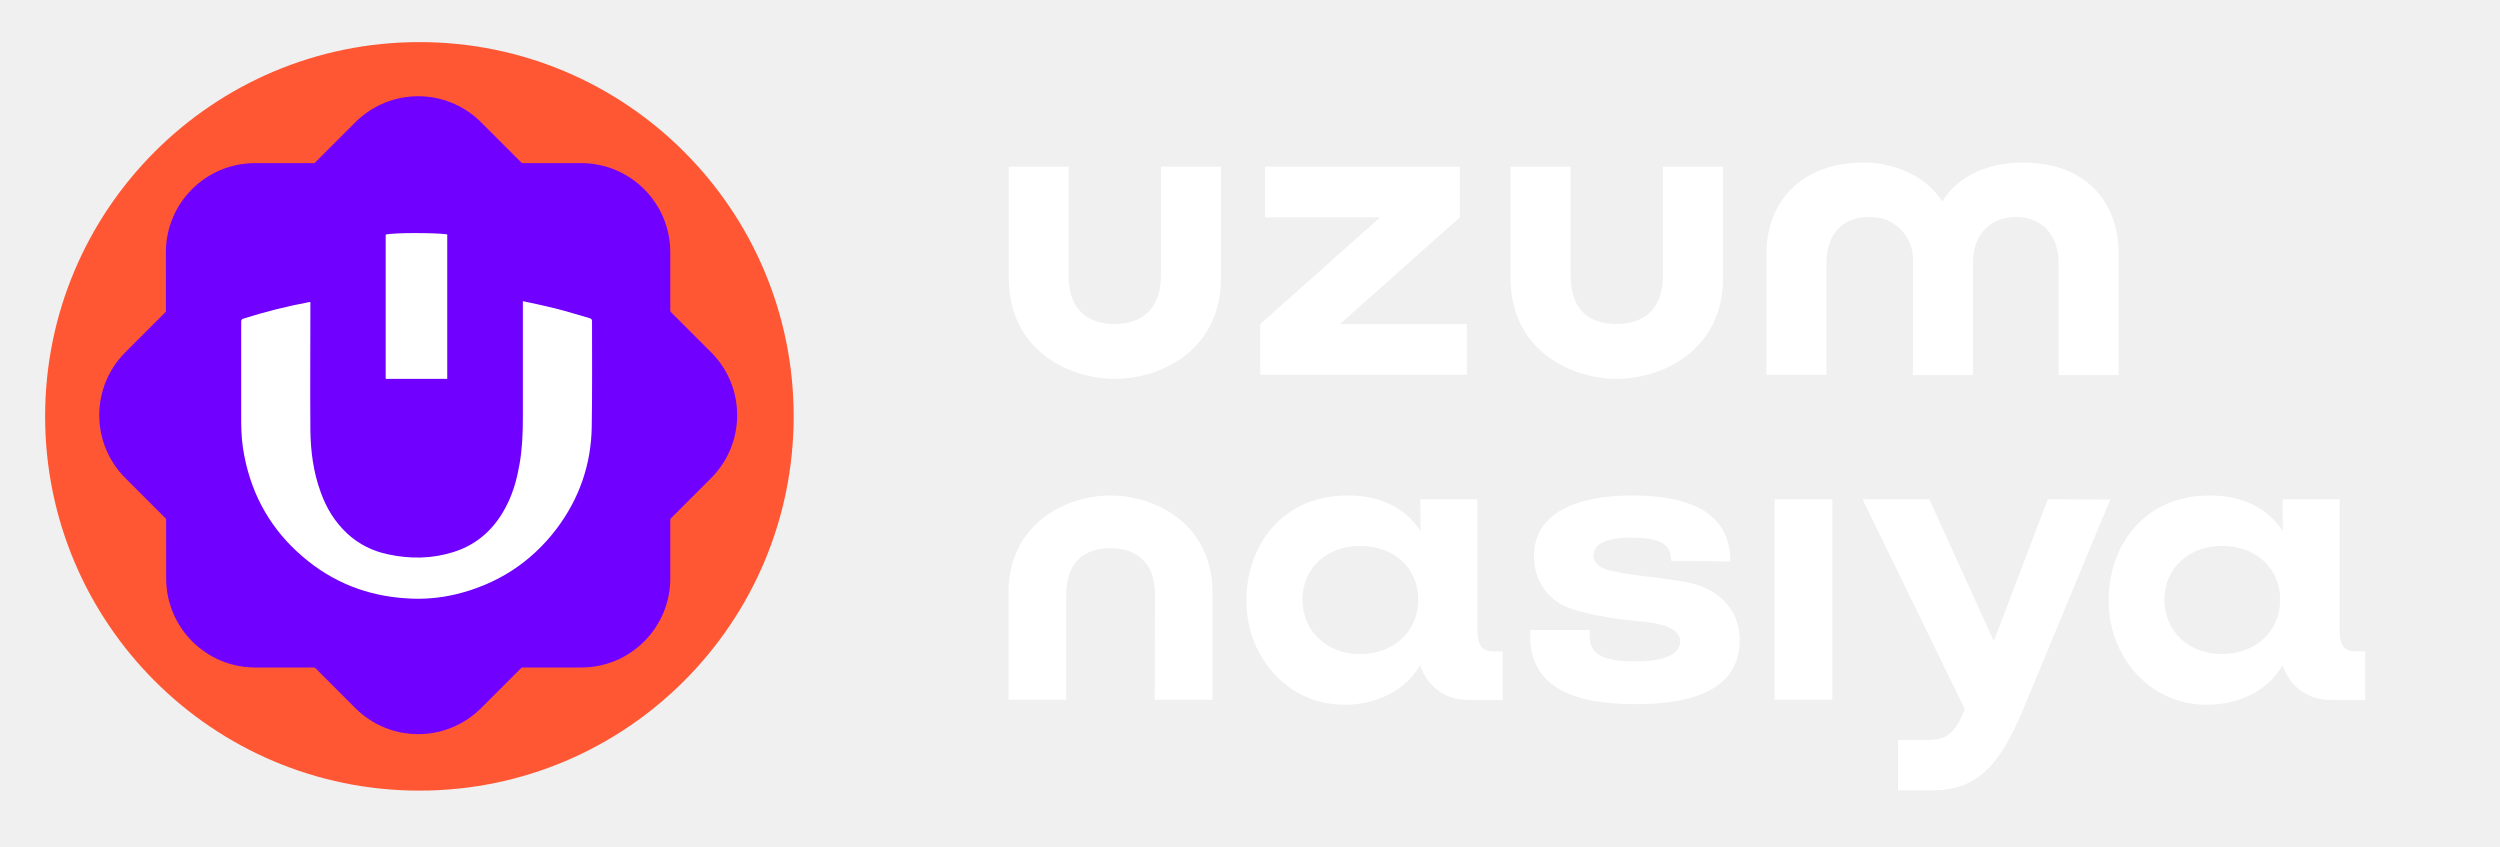
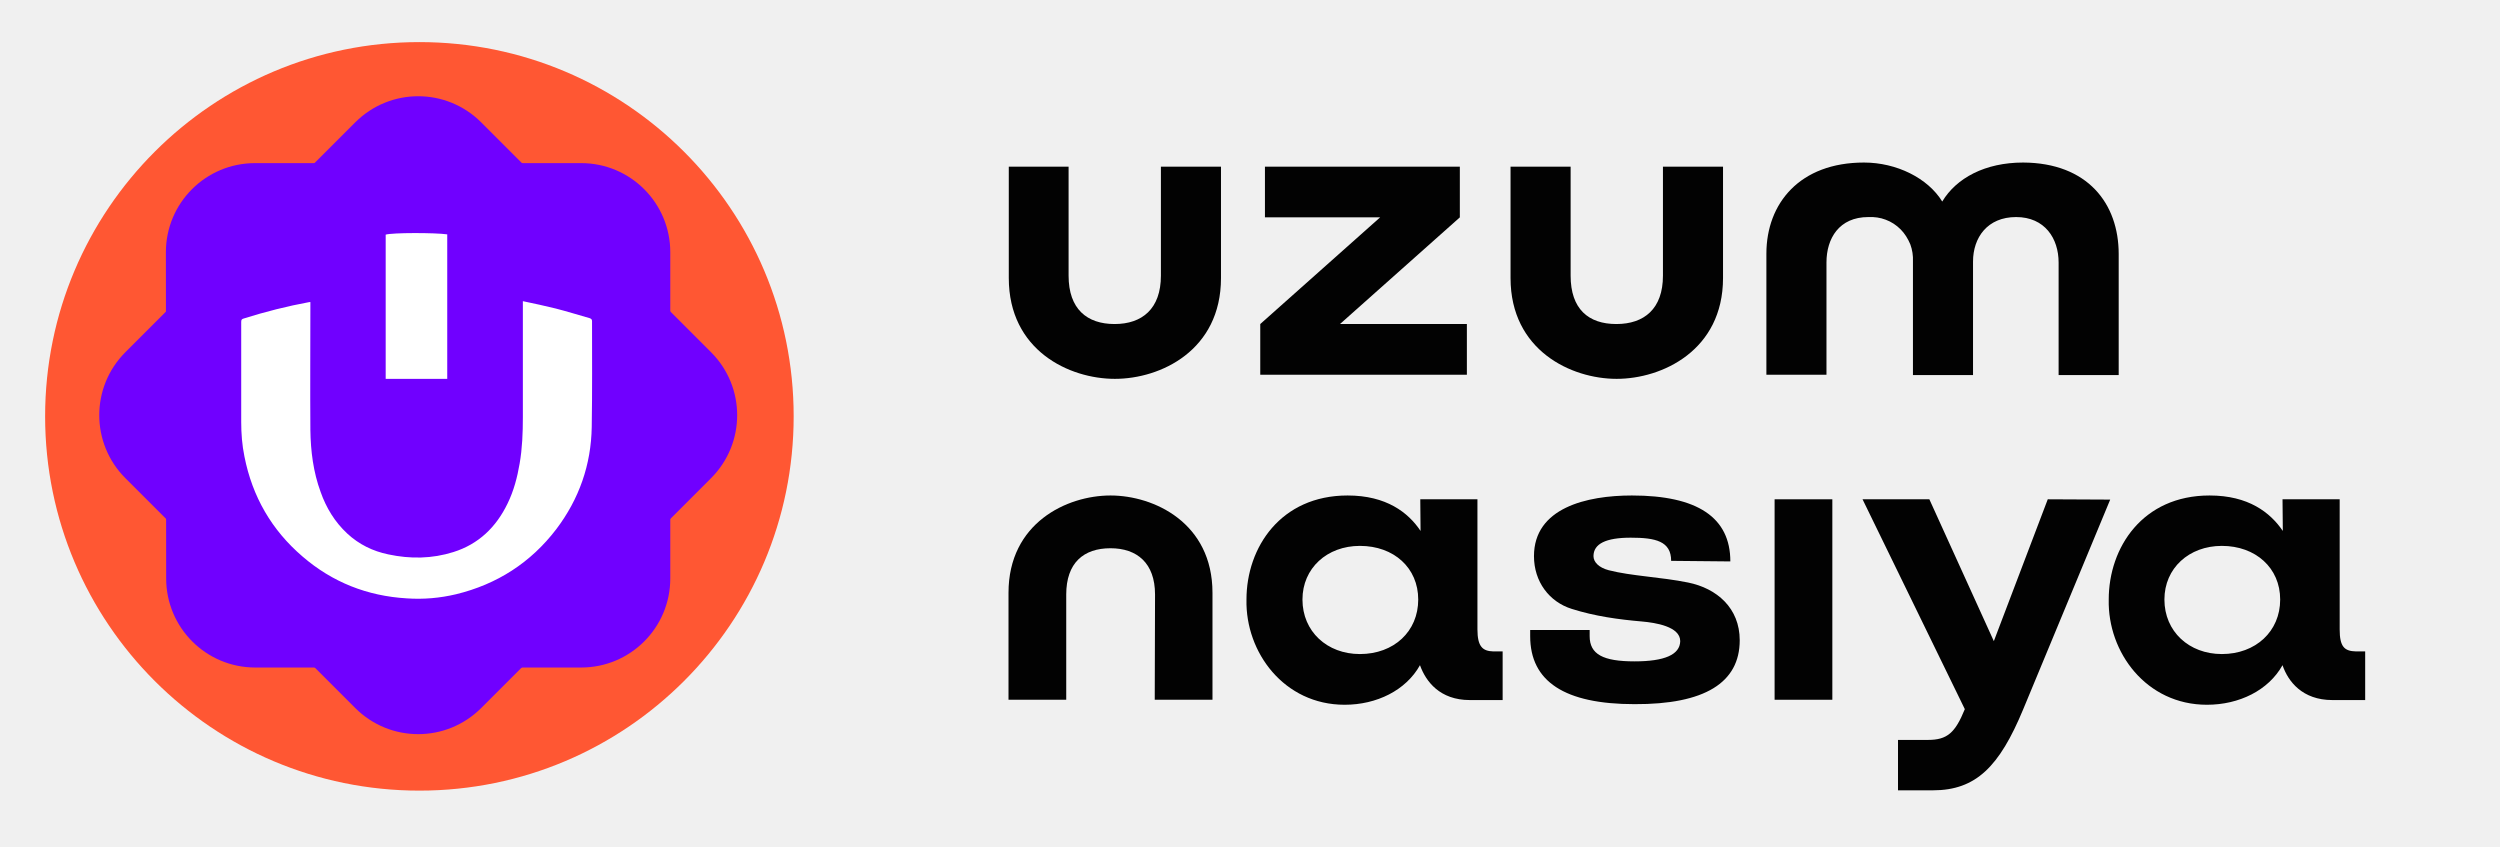
<svg xmlns="http://www.w3.org/2000/svg" width="124" height="42" viewBox="0 0 124 42" fill="none" class="w-[95px] h-8 md:w-[115px] md:h-[38px] mr-14" data-v-20cf7fbc="">
  <path d="M20.802 39.215C31.054 39.215 39.366 30.904 39.366 20.651C39.366 10.399 31.054 2.088 20.802 2.088C10.55 2.088 2.238 10.399 2.238 20.651C2.238 30.904 10.55 39.215 20.802 39.215Z" fill="#FF5733" />
  <path d="M17.618 6.071C19.348 4.341 22.139 4.341 23.869 6.071L35.266 17.468C36.996 19.198 36.996 21.989 35.266 23.719L23.869 35.116C22.139 36.846 19.348 36.846 17.618 35.116L6.221 23.719C4.491 21.989 4.491 19.198 6.221 17.468L17.618 6.071Z" fill="#7000FF" />
  <path d="M8.228 12.511C8.228 10.068 10.205 8.091 12.647 8.091H28.826C31.269 8.091 33.246 10.068 33.246 12.511V28.69C33.246 31.132 31.269 33.109 28.826 33.109H12.661C10.219 33.109 8.242 31.132 8.242 28.69L8.228 12.511Z" fill="#7000FF" />
  <path d="M25.934 14.938C26.486 15.055 27.039 15.171 27.562 15.302C28.129 15.447 28.681 15.621 29.248 15.781C29.321 15.81 29.365 15.839 29.365 15.927C29.365 17.671 29.379 19.416 29.35 21.175C29.321 23.05 28.725 24.751 27.591 26.248C26.326 27.905 24.655 28.981 22.619 29.475C21.82 29.664 21.006 29.737 20.177 29.679C18.215 29.562 16.485 28.879 15.002 27.6C13.476 26.292 12.516 24.634 12.124 22.643C12.008 22.076 11.964 21.509 11.964 20.927C11.964 19.27 11.964 17.628 11.964 15.97C11.964 15.854 11.993 15.825 12.095 15.796C13.156 15.462 14.246 15.185 15.351 14.982C15.366 14.982 15.366 14.982 15.395 14.982C15.395 15.025 15.395 15.069 15.395 15.113C15.395 17.192 15.38 19.27 15.395 21.334C15.409 22.381 15.54 23.413 15.903 24.402C16.18 25.187 16.601 25.884 17.226 26.466C17.808 27.004 18.491 27.338 19.261 27.498C20.352 27.731 21.427 27.716 22.489 27.382C23.739 26.989 24.611 26.146 25.178 24.969C25.483 24.344 25.658 23.675 25.774 22.992C25.905 22.236 25.934 21.465 25.934 20.695C25.934 18.849 25.934 16.988 25.934 15.142C25.934 15.055 25.934 15.011 25.934 14.938Z" fill="white" />
  <path d="M22.183 18.791C21.165 18.791 20.148 18.791 19.13 18.791C19.13 16.406 19.13 14.022 19.13 11.638C19.45 11.537 21.572 11.537 22.183 11.624C22.183 14.008 22.183 16.406 22.183 18.791Z" fill="white" />
-   <path d="M82.482 13.674C82.482 15.316 81.552 16.072 80.171 16.072C78.79 16.072 77.903 15.331 77.903 13.674V8.266H74.923V13.79C74.923 17.381 77.932 18.791 80.185 18.791C82.438 18.791 85.462 17.381 85.462 13.79V8.266H82.482V13.674Z" fill="white" />
-   <path d="M72.408 10.781V8.266H62.741V10.781H68.454L62.509 16.072V18.587H72.757V16.072H66.463L72.408 10.781Z" fill="white" />
-   <path d="M100.348 8.062C98.458 8.062 97.033 8.833 96.335 9.996C95.623 8.833 94.068 8.062 92.454 8.062C89.27 8.062 87.613 10.083 87.613 12.583V18.587H90.593V13.019C90.593 11.827 91.218 10.766 92.672 10.766C92.963 10.752 93.268 10.795 93.53 10.897C93.806 10.999 94.053 11.159 94.271 11.377C94.475 11.58 94.635 11.842 94.751 12.118C94.853 12.394 94.896 12.685 94.882 12.976V18.602H97.862V12.976C97.862 11.784 98.574 10.766 99.999 10.766C101.423 10.766 102.107 11.827 102.107 13.019V18.602H105.087V12.598C105.087 10.097 103.546 8.077 100.348 8.062Z" fill="white" />
-   <path d="M57.581 13.674C57.581 15.316 56.65 16.072 55.284 16.072C53.917 16.072 53.002 15.331 53.002 13.674V8.266H50.036V13.79C50.036 17.381 53.031 18.791 55.298 18.791C57.566 18.791 60.561 17.381 60.561 13.79V8.266H57.581V13.674Z" fill="white" />
-   <path d="M85.825 27.847C85.825 25.666 84.197 24.576 80.941 24.576C78.702 24.576 76.085 25.187 76.085 27.585C76.085 28.85 76.841 29.853 77.961 30.202C79.109 30.565 80.272 30.725 81.45 30.827C82.104 30.885 83.339 31.074 83.339 31.801C83.325 32.47 82.569 32.804 81.072 32.804C79.516 32.804 78.847 32.455 78.847 31.554V31.249H75.897V31.554C75.897 33.807 77.612 34.926 81.072 34.926C84.546 34.941 86.29 33.865 86.29 31.757C86.29 30.158 85.156 29.184 83.732 28.894C82.365 28.617 80.926 28.574 79.792 28.283C79.298 28.152 79.037 27.876 79.037 27.585C79.037 26.975 79.647 26.669 80.883 26.669C82.118 26.669 82.889 26.844 82.889 27.818L85.825 27.847Z" fill="white" />
-   <path d="M57.29 29.49C57.29 27.92 56.389 27.193 55.08 27.193C53.743 27.193 52.885 27.92 52.885 29.49V34.708H50.022V29.402C50.022 25.943 52.914 24.576 55.08 24.576C57.232 24.576 60.139 25.928 60.139 29.402V34.708H57.275L57.29 29.49Z" fill="white" />
-   <path d="M73.281 31.22V24.765H70.446L70.46 26.335C69.85 25.419 68.76 24.576 66.841 24.576C63.526 24.576 61.825 27.149 61.825 29.737C61.767 32.353 63.686 34.956 66.695 34.956C68.28 34.956 69.734 34.243 70.431 32.993C70.722 33.807 71.42 34.723 72.903 34.723H74.531V32.31H74.066C73.542 32.295 73.281 32.077 73.281 31.22ZM67.451 32.441C65.823 32.441 64.602 31.321 64.602 29.737C64.602 28.181 65.823 27.076 67.451 27.076C69.138 27.076 70.344 28.167 70.344 29.737C70.344 31.321 69.138 32.441 67.451 32.441Z" fill="white" />
-   <path d="M90.884 24.765H88.02V34.708H90.884V24.765Z" fill="white" />
-   <path d="M101.569 24.765L98.894 31.801L95.696 24.765H92.382L97.455 35.174C96.975 36.351 96.583 36.7 95.624 36.7H94.141V39.2H95.871C98.008 39.2 99.171 38.023 100.348 35.188L104.666 24.78L101.569 24.765Z" fill="white" />
-   <path d="M116.048 31.22V24.765H113.213L113.228 26.335C112.603 25.419 111.527 24.576 109.594 24.576C106.279 24.576 104.593 27.149 104.593 29.737C104.535 32.353 106.454 34.956 109.463 34.956C111.062 34.956 112.516 34.243 113.213 32.993C113.49 33.807 114.202 34.723 115.685 34.723H117.313V32.31H116.848C116.281 32.295 116.048 32.077 116.048 31.22ZM110.204 32.441C108.576 32.441 107.355 31.321 107.355 29.737C107.355 28.181 108.576 27.076 110.204 27.076C111.876 27.076 113.097 28.167 113.097 29.737C113.097 31.321 111.876 32.441 110.204 32.441Z" fill="white" />
+   <path d="M82.482 13.674C82.482 15.316 81.552 16.072 80.171 16.072C78.79 16.072 77.903 15.331 77.903 13.674V8.266H74.923V13.79C74.923 17.381 77.932 18.791 80.185 18.791C82.438 18.791 85.462 17.381 85.462 13.79V8.266H82.482V13.674Z" fill="#020202" />
+   <path d="M72.408 10.781V8.266H62.741V10.781H68.454L62.509 16.072V18.587H72.757V16.072H66.463L72.408 10.781Z" fill="#020202" />
+   <path d="M100.348 8.062C98.458 8.062 97.033 8.833 96.335 9.996C95.623 8.833 94.068 8.062 92.454 8.062C89.27 8.062 87.613 10.083 87.613 12.583V18.587H90.593V13.019C90.593 11.827 91.218 10.766 92.672 10.766C92.963 10.752 93.268 10.795 93.53 10.897C93.806 10.999 94.053 11.159 94.271 11.377C94.475 11.58 94.635 11.842 94.751 12.118C94.853 12.394 94.896 12.685 94.882 12.976V18.602H97.862V12.976C97.862 11.784 98.574 10.766 99.999 10.766C101.423 10.766 102.107 11.827 102.107 13.019V18.602H105.087V12.598C105.087 10.097 103.546 8.077 100.348 8.062Z" fill="#020202" />
+   <path d="M57.581 13.674C57.581 15.316 56.65 16.072 55.284 16.072C53.917 16.072 53.002 15.331 53.002 13.674V8.266H50.036V13.79C50.036 17.381 53.031 18.791 55.298 18.791C57.566 18.791 60.561 17.381 60.561 13.79V8.266H57.581V13.674Z" fill="#020202" />
+   <path d="M85.825 27.847C85.825 25.666 84.197 24.576 80.941 24.576C78.702 24.576 76.085 25.187 76.085 27.585C76.085 28.85 76.841 29.853 77.961 30.202C79.109 30.565 80.272 30.725 81.45 30.827C82.104 30.885 83.339 31.074 83.339 31.801C83.325 32.47 82.569 32.804 81.072 32.804C79.516 32.804 78.847 32.455 78.847 31.554V31.249H75.897V31.554C75.897 33.807 77.612 34.926 81.072 34.926C84.546 34.941 86.29 33.865 86.29 31.757C86.29 30.158 85.156 29.184 83.732 28.894C82.365 28.617 80.926 28.574 79.792 28.283C79.298 28.152 79.037 27.876 79.037 27.585C79.037 26.975 79.647 26.669 80.883 26.669C82.118 26.669 82.889 26.844 82.889 27.818L85.825 27.847Z" fill="#020202" />
+   <path d="M57.29 29.49C57.29 27.92 56.389 27.193 55.08 27.193C53.743 27.193 52.885 27.92 52.885 29.49V34.708H50.022V29.402C50.022 25.943 52.914 24.576 55.08 24.576C57.232 24.576 60.139 25.928 60.139 29.402V34.708H57.275L57.29 29.49Z" fill="#020202" />
+   <path d="M73.281 31.22V24.765H70.446L70.46 26.335C69.85 25.419 68.76 24.576 66.841 24.576C63.526 24.576 61.825 27.149 61.825 29.737C61.767 32.353 63.686 34.956 66.695 34.956C68.28 34.956 69.734 34.243 70.431 32.993C70.722 33.807 71.42 34.723 72.903 34.723H74.531V32.31H74.066C73.542 32.295 73.281 32.077 73.281 31.22ZM67.451 32.441C65.823 32.441 64.602 31.321 64.602 29.737C64.602 28.181 65.823 27.076 67.451 27.076C69.138 27.076 70.344 28.167 70.344 29.737C70.344 31.321 69.138 32.441 67.451 32.441Z" fill="#020202" />
+   <path d="M90.884 24.765H88.02V34.708H90.884V24.765Z" fill="#020202" />
+   <path d="M101.569 24.765L98.894 31.801L95.696 24.765H92.382L97.455 35.174C96.975 36.351 96.583 36.7 95.624 36.7H94.141V39.2H95.871C98.008 39.2 99.171 38.023 100.348 35.188L104.666 24.78L101.569 24.765Z" fill="#020202" />
+   <path d="M116.048 31.22V24.765H113.213L113.228 26.335C112.603 25.419 111.527 24.576 109.594 24.576C106.279 24.576 104.593 27.149 104.593 29.737C104.535 32.353 106.454 34.956 109.463 34.956C111.062 34.956 112.516 34.243 113.213 32.993C113.49 33.807 114.202 34.723 115.685 34.723H117.313V32.31H116.848C116.281 32.295 116.048 32.077 116.048 31.22ZM110.204 32.441C108.576 32.441 107.355 31.321 107.355 29.737C107.355 28.181 108.576 27.076 110.204 27.076C111.876 27.076 113.097 28.167 113.097 29.737C113.097 31.321 111.876 32.441 110.204 32.441Z" fill="#020202" />
</svg>
